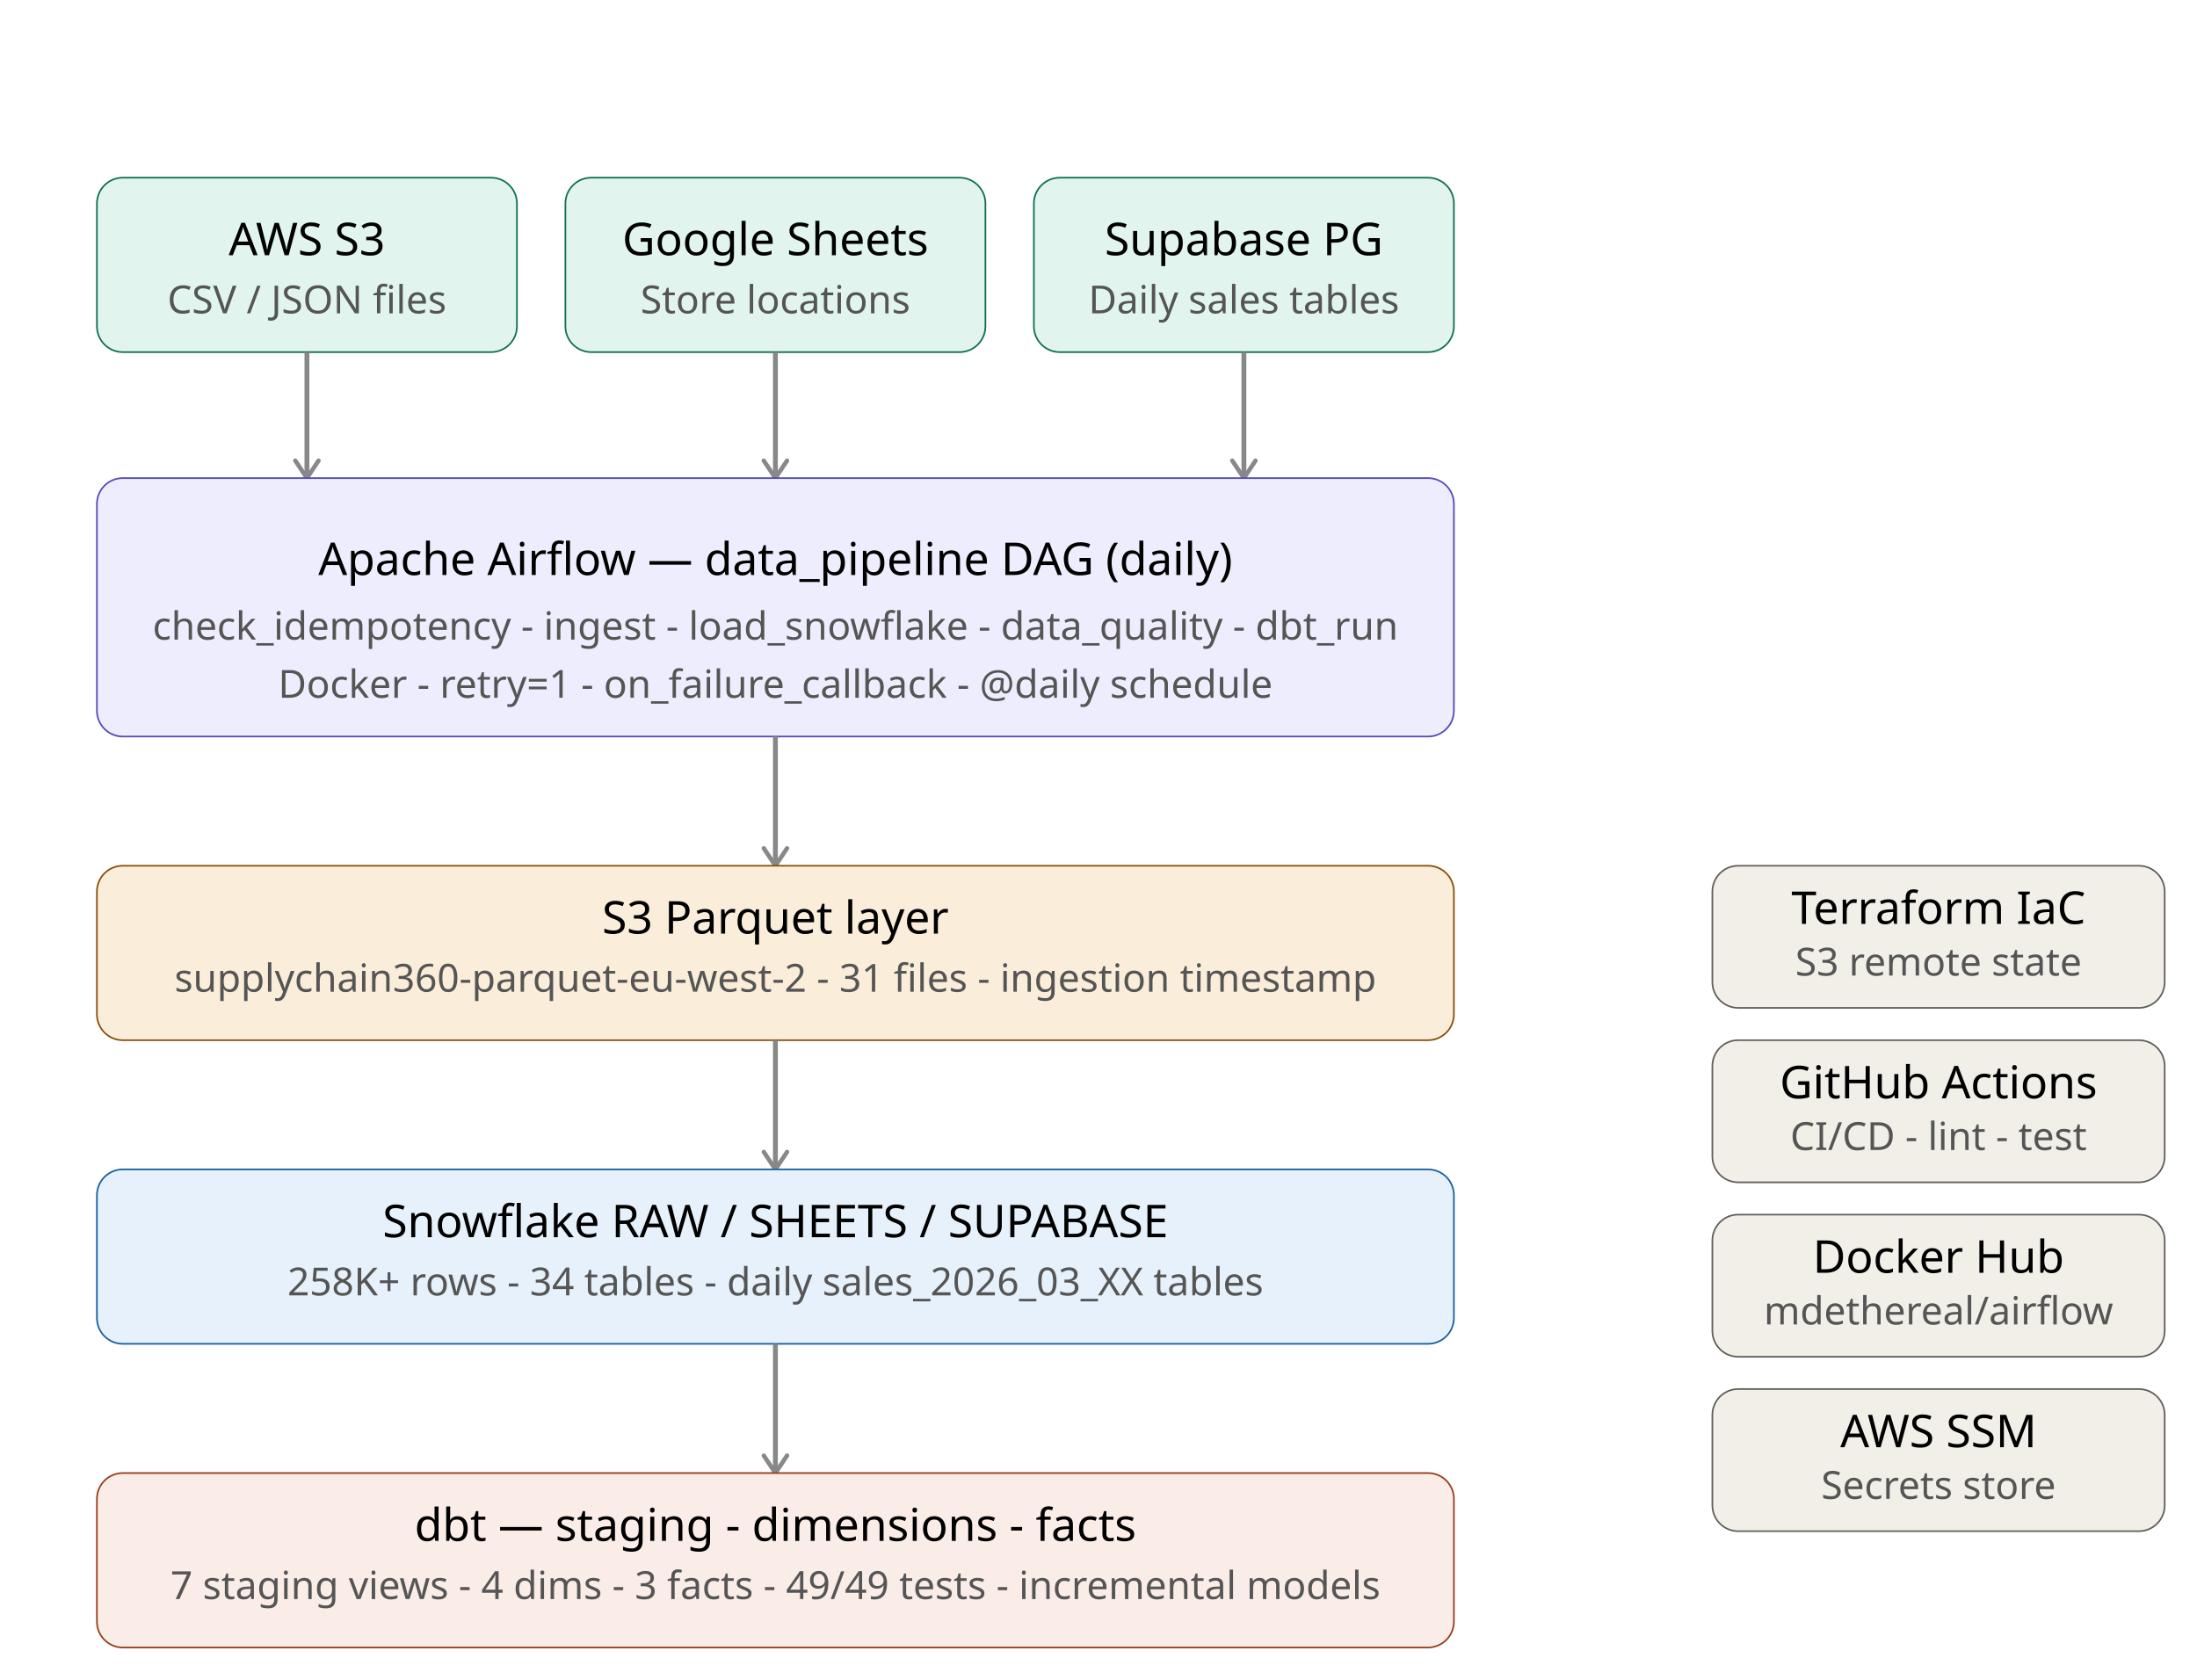
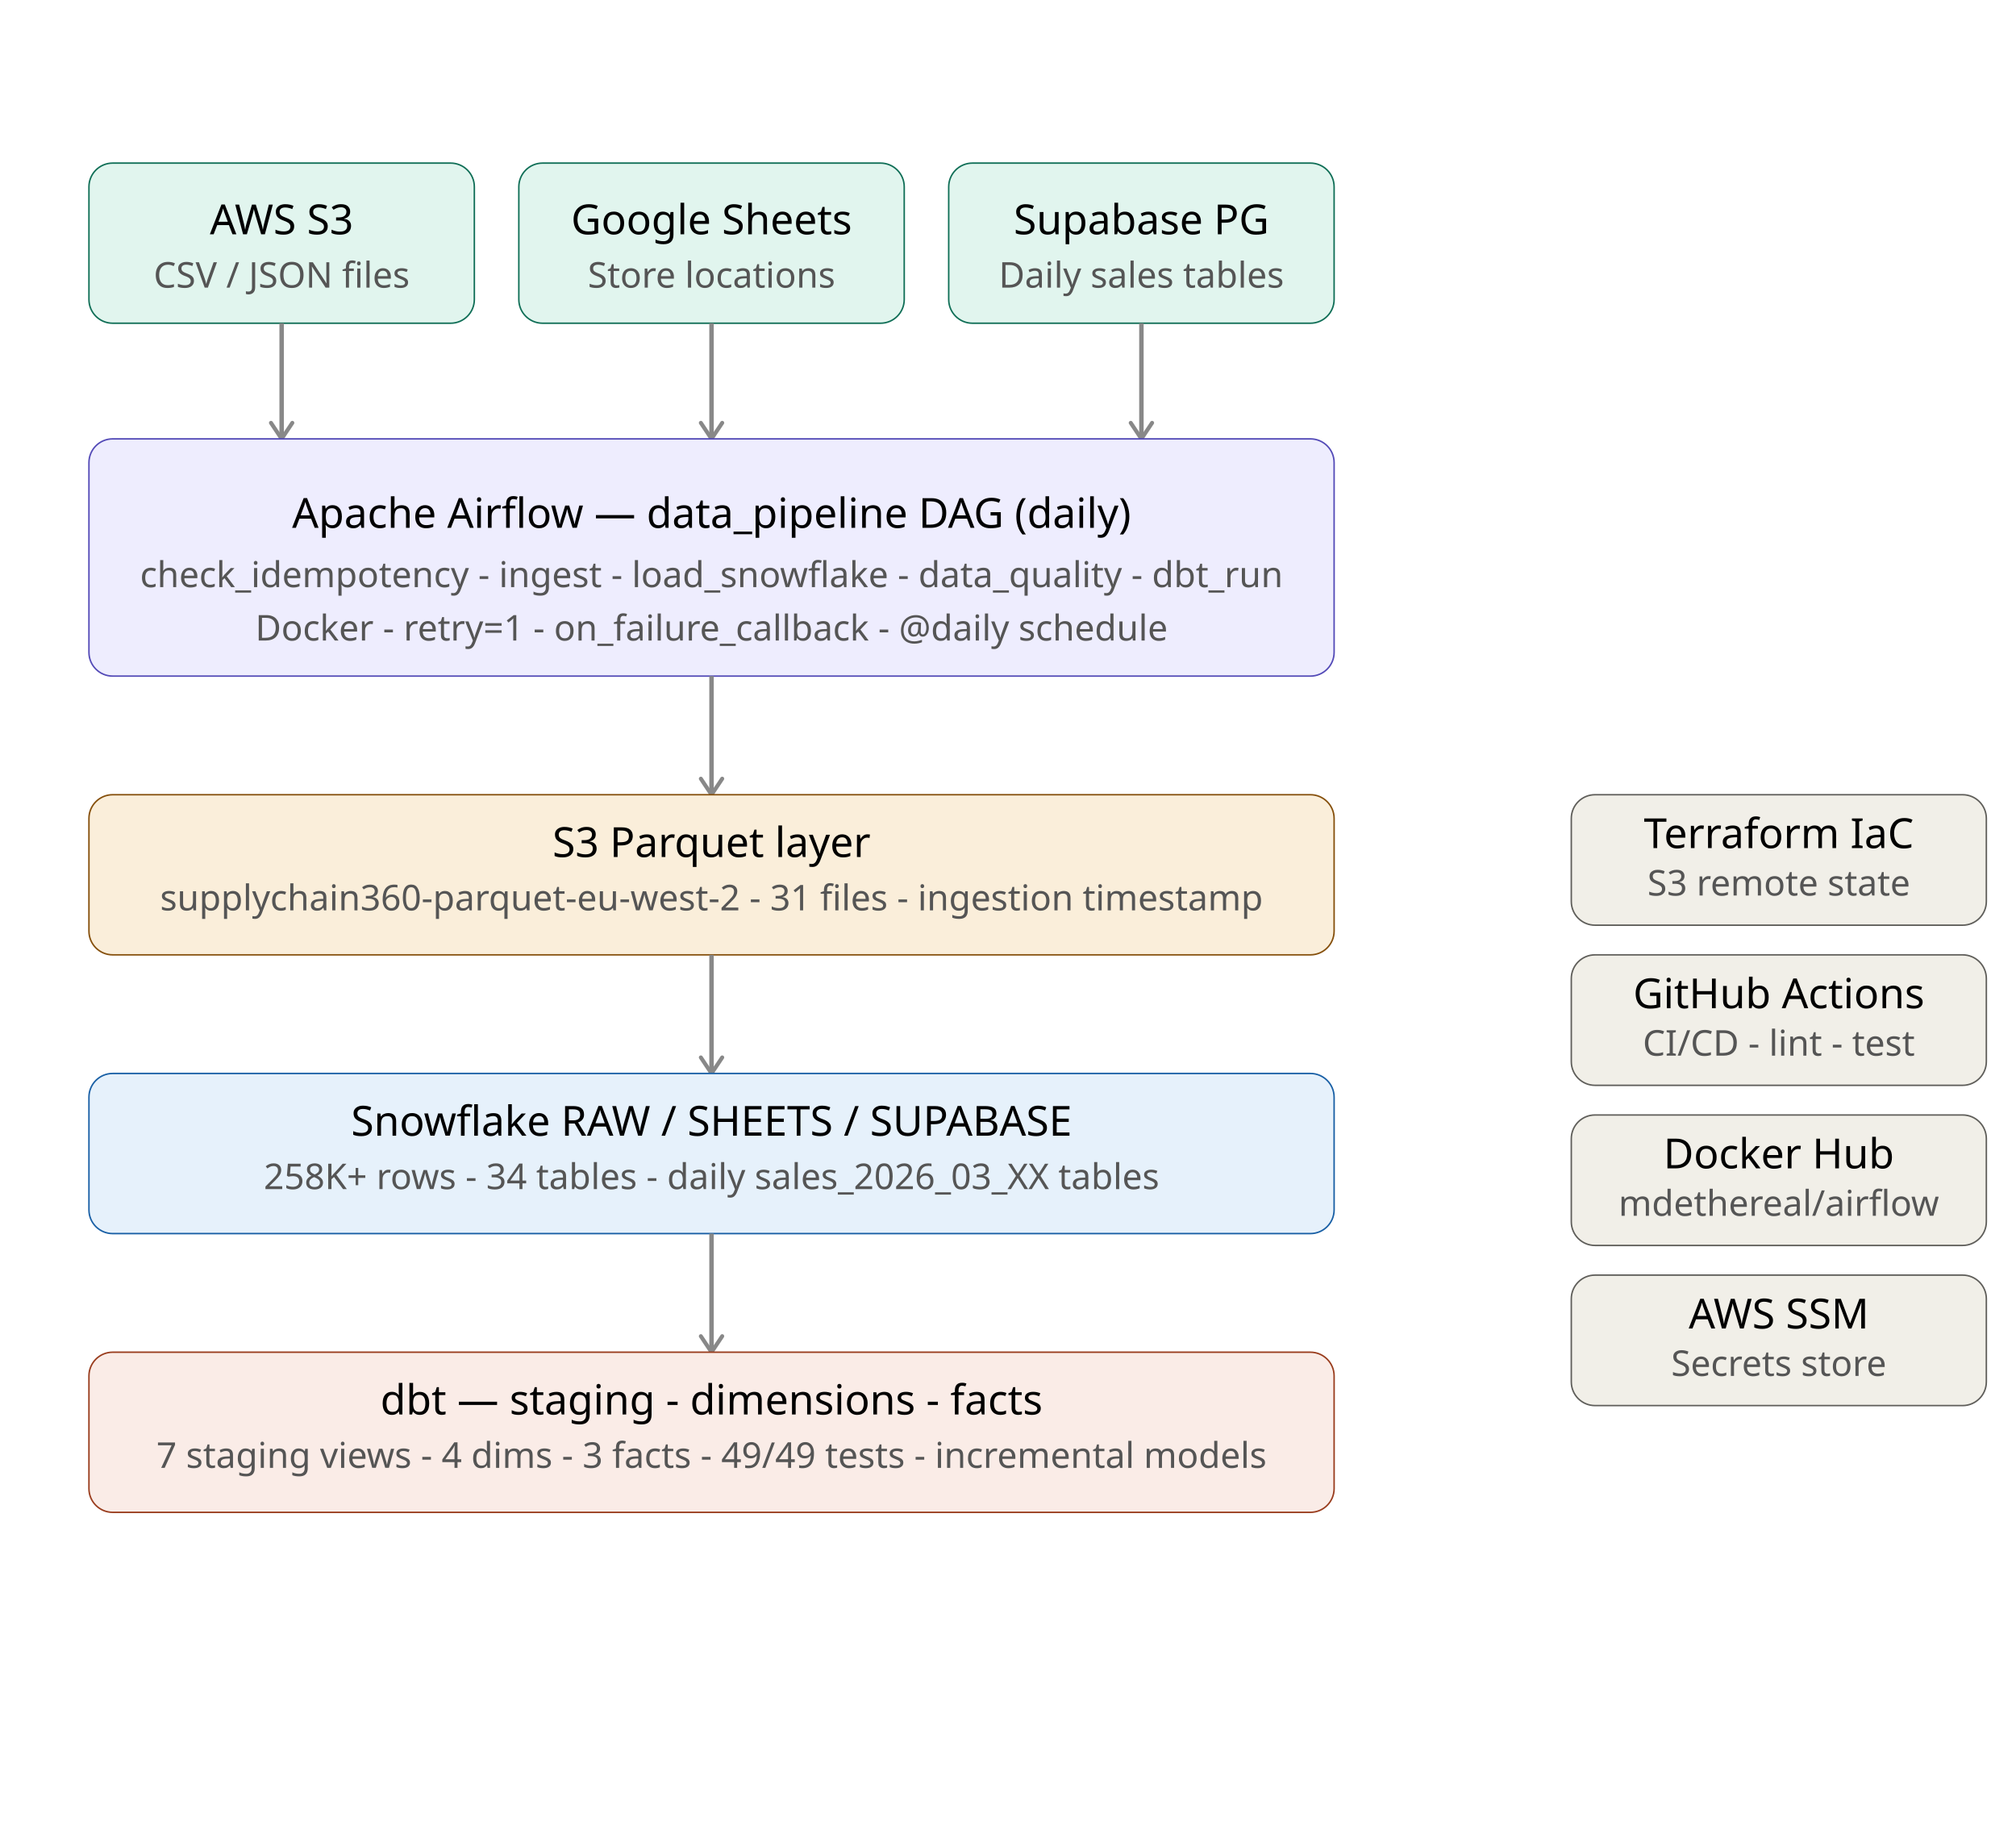
- <svg xmlns="http://www.w3.org/2000/svg" width="100%" viewBox="0 0 680 520">
+ <svg xmlns="http://www.w3.org/2000/svg" width="100%" viewBox="0 0 680 620">
  <defs>
    <marker id="arrow" viewBox="0 0 10 10" refX="8" refY="5" markerWidth="6" markerHeight="6" orient="auto-start-reverse">
      <path d="M2 1L8 5L2 9" fill="none" stroke="#888" stroke-width="1.5" stroke-linecap="round" stroke-linejoin="round" />
    </marker>
  </defs>
  <rect x="30" y="55" width="130" height="54" rx="8" fill="#E1F5EE" stroke="#0F6E56" stroke-width="0.5" />
  <text font-family="sans-serif" font-size="14" font-weight="500" x="95" y="79" text-anchor="middle">AWS S3</text>
  <text font-family="sans-serif" font-size="12" x="95" y="97" text-anchor="middle" fill="#555">CSV / JSON files</text>
  <rect x="175" y="55" width="130" height="54" rx="8" fill="#E1F5EE" stroke="#0F6E56" stroke-width="0.5" />
  <text font-family="sans-serif" font-size="14" font-weight="500" x="240" y="79" text-anchor="middle">Google Sheets</text>
  <text font-family="sans-serif" font-size="12" x="240" y="97" text-anchor="middle" fill="#555">Store locations</text>
  <rect x="320" y="55" width="130" height="54" rx="8" fill="#E1F5EE" stroke="#0F6E56" stroke-width="0.5" />
  <text font-family="sans-serif" font-size="14" font-weight="500" x="385" y="79" text-anchor="middle">Supabase PG</text>
  <text font-family="sans-serif" font-size="12" x="385" y="97" text-anchor="middle" fill="#555">Daily sales tables</text>
  <line x1="95" y1="109" x2="95" y2="148" stroke="#888" stroke-width="1.5" marker-end="url(#arrow)" />
  <line x1="240" y1="109" x2="240" y2="148" stroke="#888" stroke-width="1.5" marker-end="url(#arrow)" />
  <line x1="385" y1="109" x2="385" y2="148" stroke="#888" stroke-width="1.5" marker-end="url(#arrow)" />
  <rect x="30" y="148" width="420" height="80" rx="8" fill="#EEEDFE" stroke="#534AB7" stroke-width="0.5" />
  <text font-family="sans-serif" font-size="14" font-weight="500" x="240" y="178" text-anchor="middle">Apache Airflow — data_pipeline DAG (daily)</text>
  <text font-family="sans-serif" font-size="12" x="240" y="198" text-anchor="middle" fill="#555">check_idempotency - ingest - load_snowflake - data_quality - dbt_run</text>
  <text font-family="sans-serif" font-size="12" x="240" y="216" text-anchor="middle" fill="#555">Docker - retry=1 - on_failure_callback - @daily schedule</text>
  <line x1="240" y1="228" x2="240" y2="268" stroke="#888" stroke-width="1.5" marker-end="url(#arrow)" />
  <rect x="30" y="268" width="420" height="54" rx="8" fill="#FAEEDA" stroke="#854F0B" stroke-width="0.5" />
  <text font-family="sans-serif" font-size="14" font-weight="500" x="240" y="289" text-anchor="middle">S3 Parquet layer</text>
  <text font-family="sans-serif" font-size="12" x="240" y="307" text-anchor="middle" fill="#555">supplychain360-parquet-eu-west-2 - 31 files - ingestion timestamp</text>
  <line x1="240" y1="322" x2="240" y2="362" stroke="#888" stroke-width="1.5" marker-end="url(#arrow)" />
  <rect x="30" y="362" width="420" height="54" rx="8" fill="#E6F1FB" stroke="#185FA5" stroke-width="0.5" />
  <text font-family="sans-serif" font-size="14" font-weight="500" x="240" y="383" text-anchor="middle">Snowflake RAW / SHEETS / SUPABASE</text>
  <text font-family="sans-serif" font-size="12" x="240" y="401" text-anchor="middle" fill="#555">258K+ rows - 34 tables - daily sales_2026_03_XX tables</text>
  <line x1="240" y1="416" x2="240" y2="456" stroke="#888" stroke-width="1.5" marker-end="url(#arrow)" />
  <rect x="30" y="456" width="420" height="54" rx="8" fill="#FAECE7" stroke="#993C1D" stroke-width="0.5" />
  <text font-family="sans-serif" font-size="14" font-weight="500" x="240" y="477" text-anchor="middle">dbt — staging - dimensions - facts</text>
  <text font-family="sans-serif" font-size="12" x="240" y="495" text-anchor="middle" fill="#555">7 staging views - 4 dims - 3 facts - 49/49 tests - incremental models</text>
  <rect x="530" y="268" width="140" height="44" rx="8" fill="#F1EFE8" stroke="#5F5E5A" stroke-width="0.5" />
  <text font-family="sans-serif" font-size="14" font-weight="500" x="600" y="286" text-anchor="middle">Terraform IaC</text>
  <text font-family="sans-serif" font-size="12" x="600" y="302" text-anchor="middle" fill="#555">S3 remote state</text>
  <rect x="530" y="322" width="140" height="44" rx="8" fill="#F1EFE8" stroke="#5F5E5A" stroke-width="0.5" />
  <text font-family="sans-serif" font-size="14" font-weight="500" x="600" y="340" text-anchor="middle">GitHub Actions</text>
  <text font-family="sans-serif" font-size="12" x="600" y="356" text-anchor="middle" fill="#555">CI/CD - lint - test</text>
  <rect x="530" y="376" width="140" height="44" rx="8" fill="#F1EFE8" stroke="#5F5E5A" stroke-width="0.5" />
  <text font-family="sans-serif" font-size="14" font-weight="500" x="600" y="394" text-anchor="middle">Docker Hub</text>
  <text font-family="sans-serif" font-size="12" x="600" y="410" text-anchor="middle" fill="#555">mdethereal/airflow</text>
  <rect x="530" y="430" width="140" height="44" rx="8" fill="#F1EFE8" stroke="#5F5E5A" stroke-width="0.5" />
  <text font-family="sans-serif" font-size="14" font-weight="500" x="600" y="448" text-anchor="middle">AWS SSM</text>
  <text font-family="sans-serif" font-size="12" x="600" y="464" text-anchor="middle" fill="#555">Secrets store</text>
</svg>
